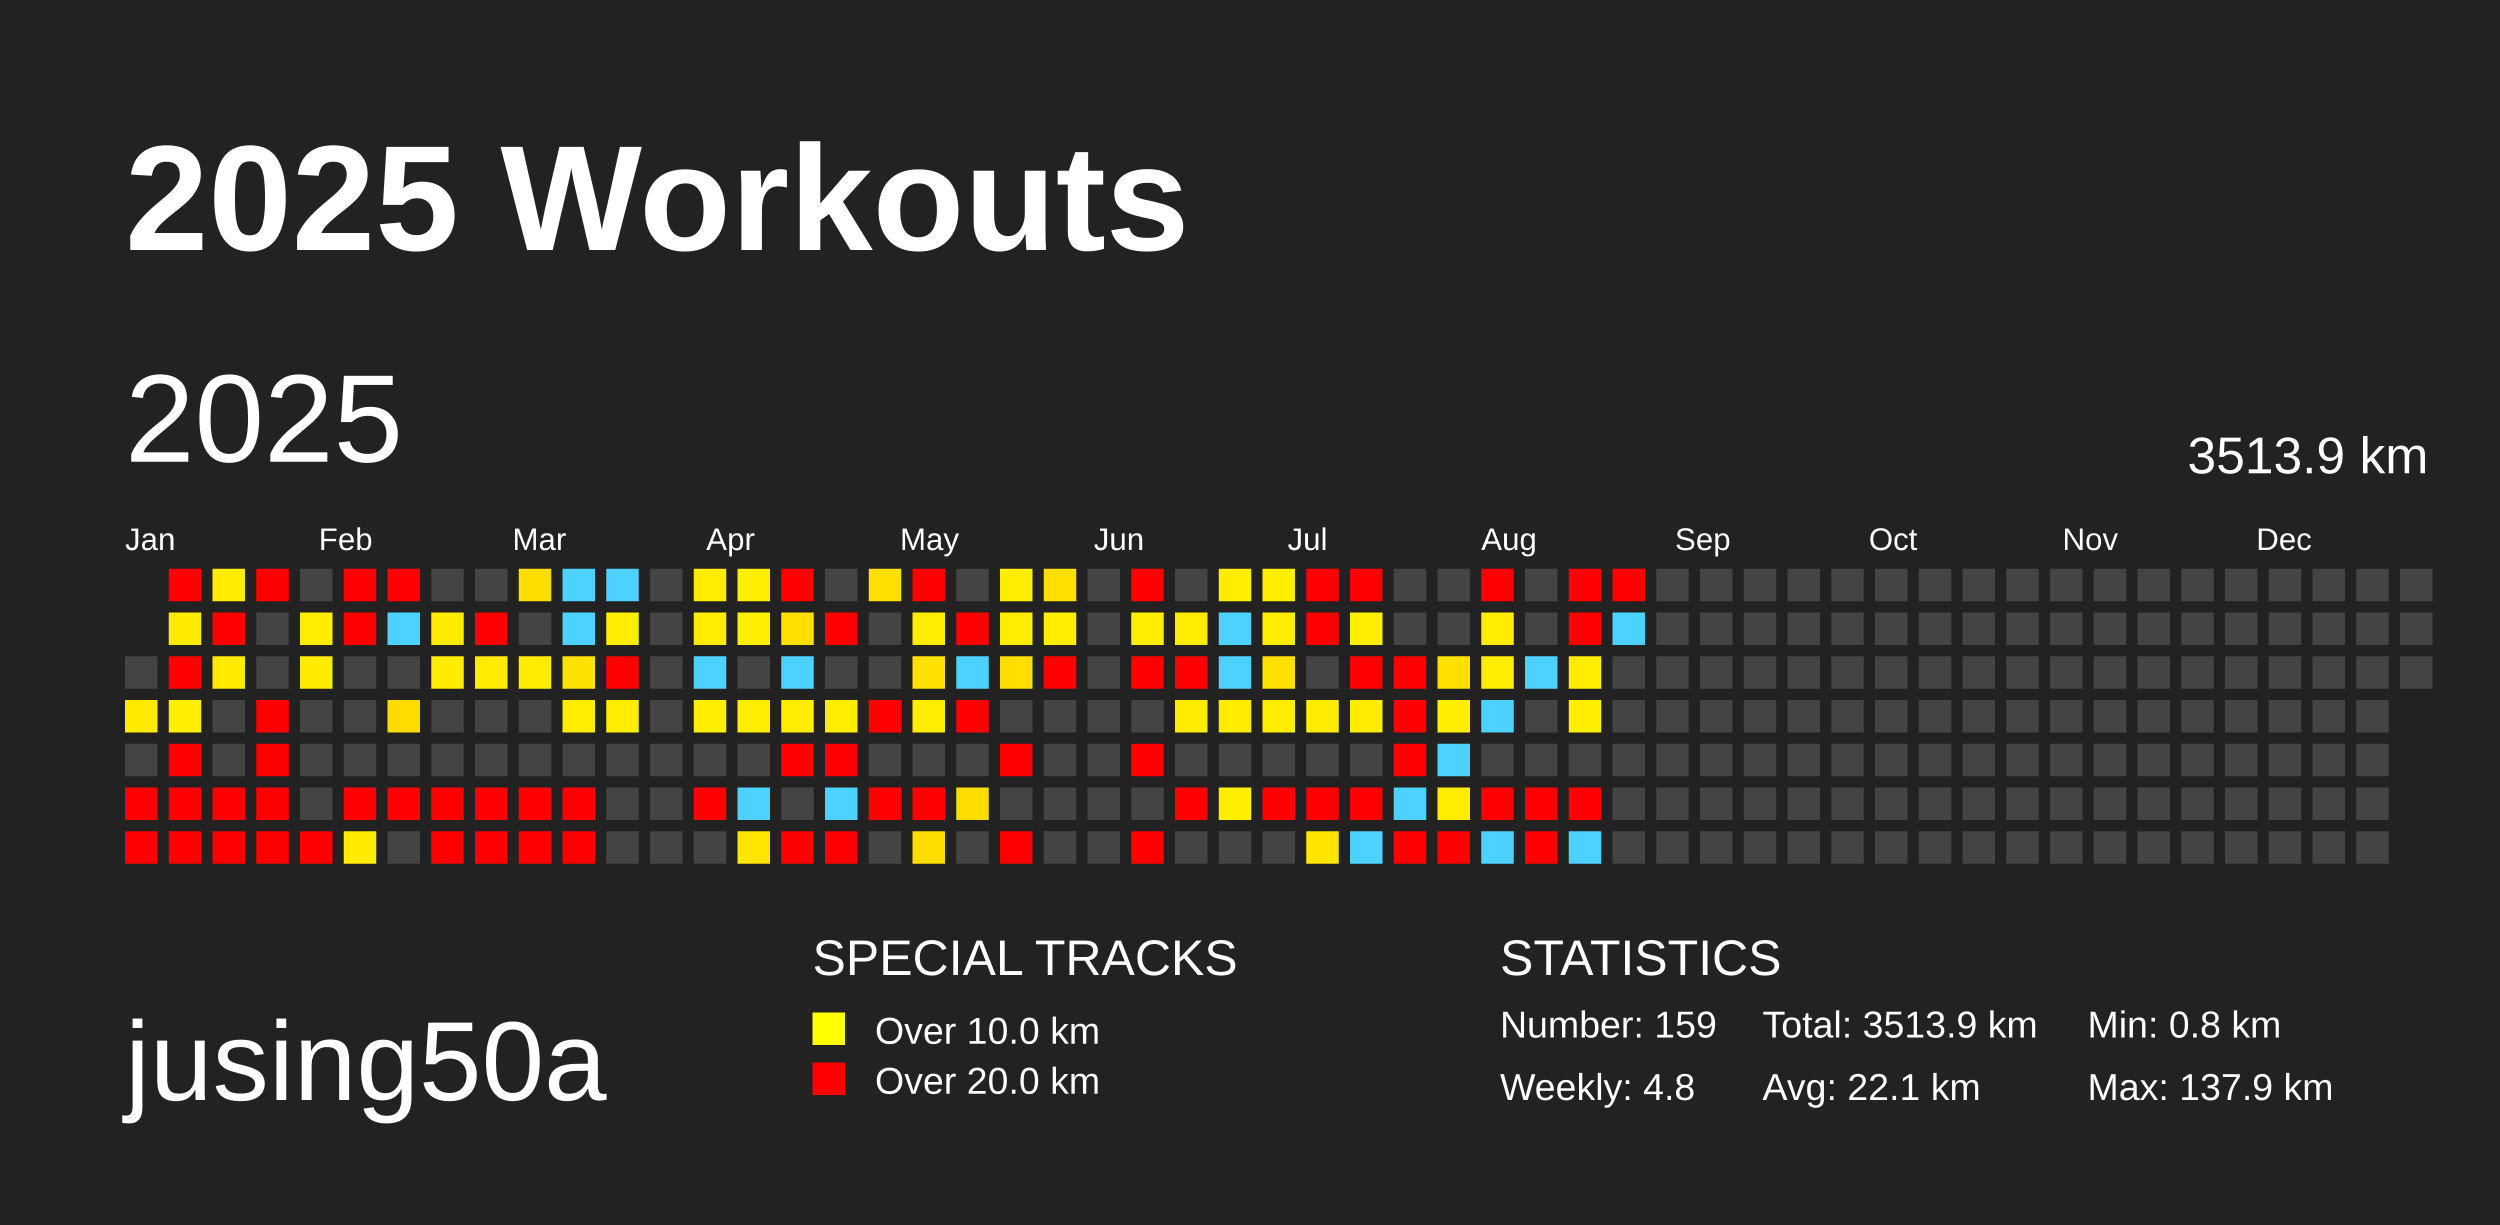
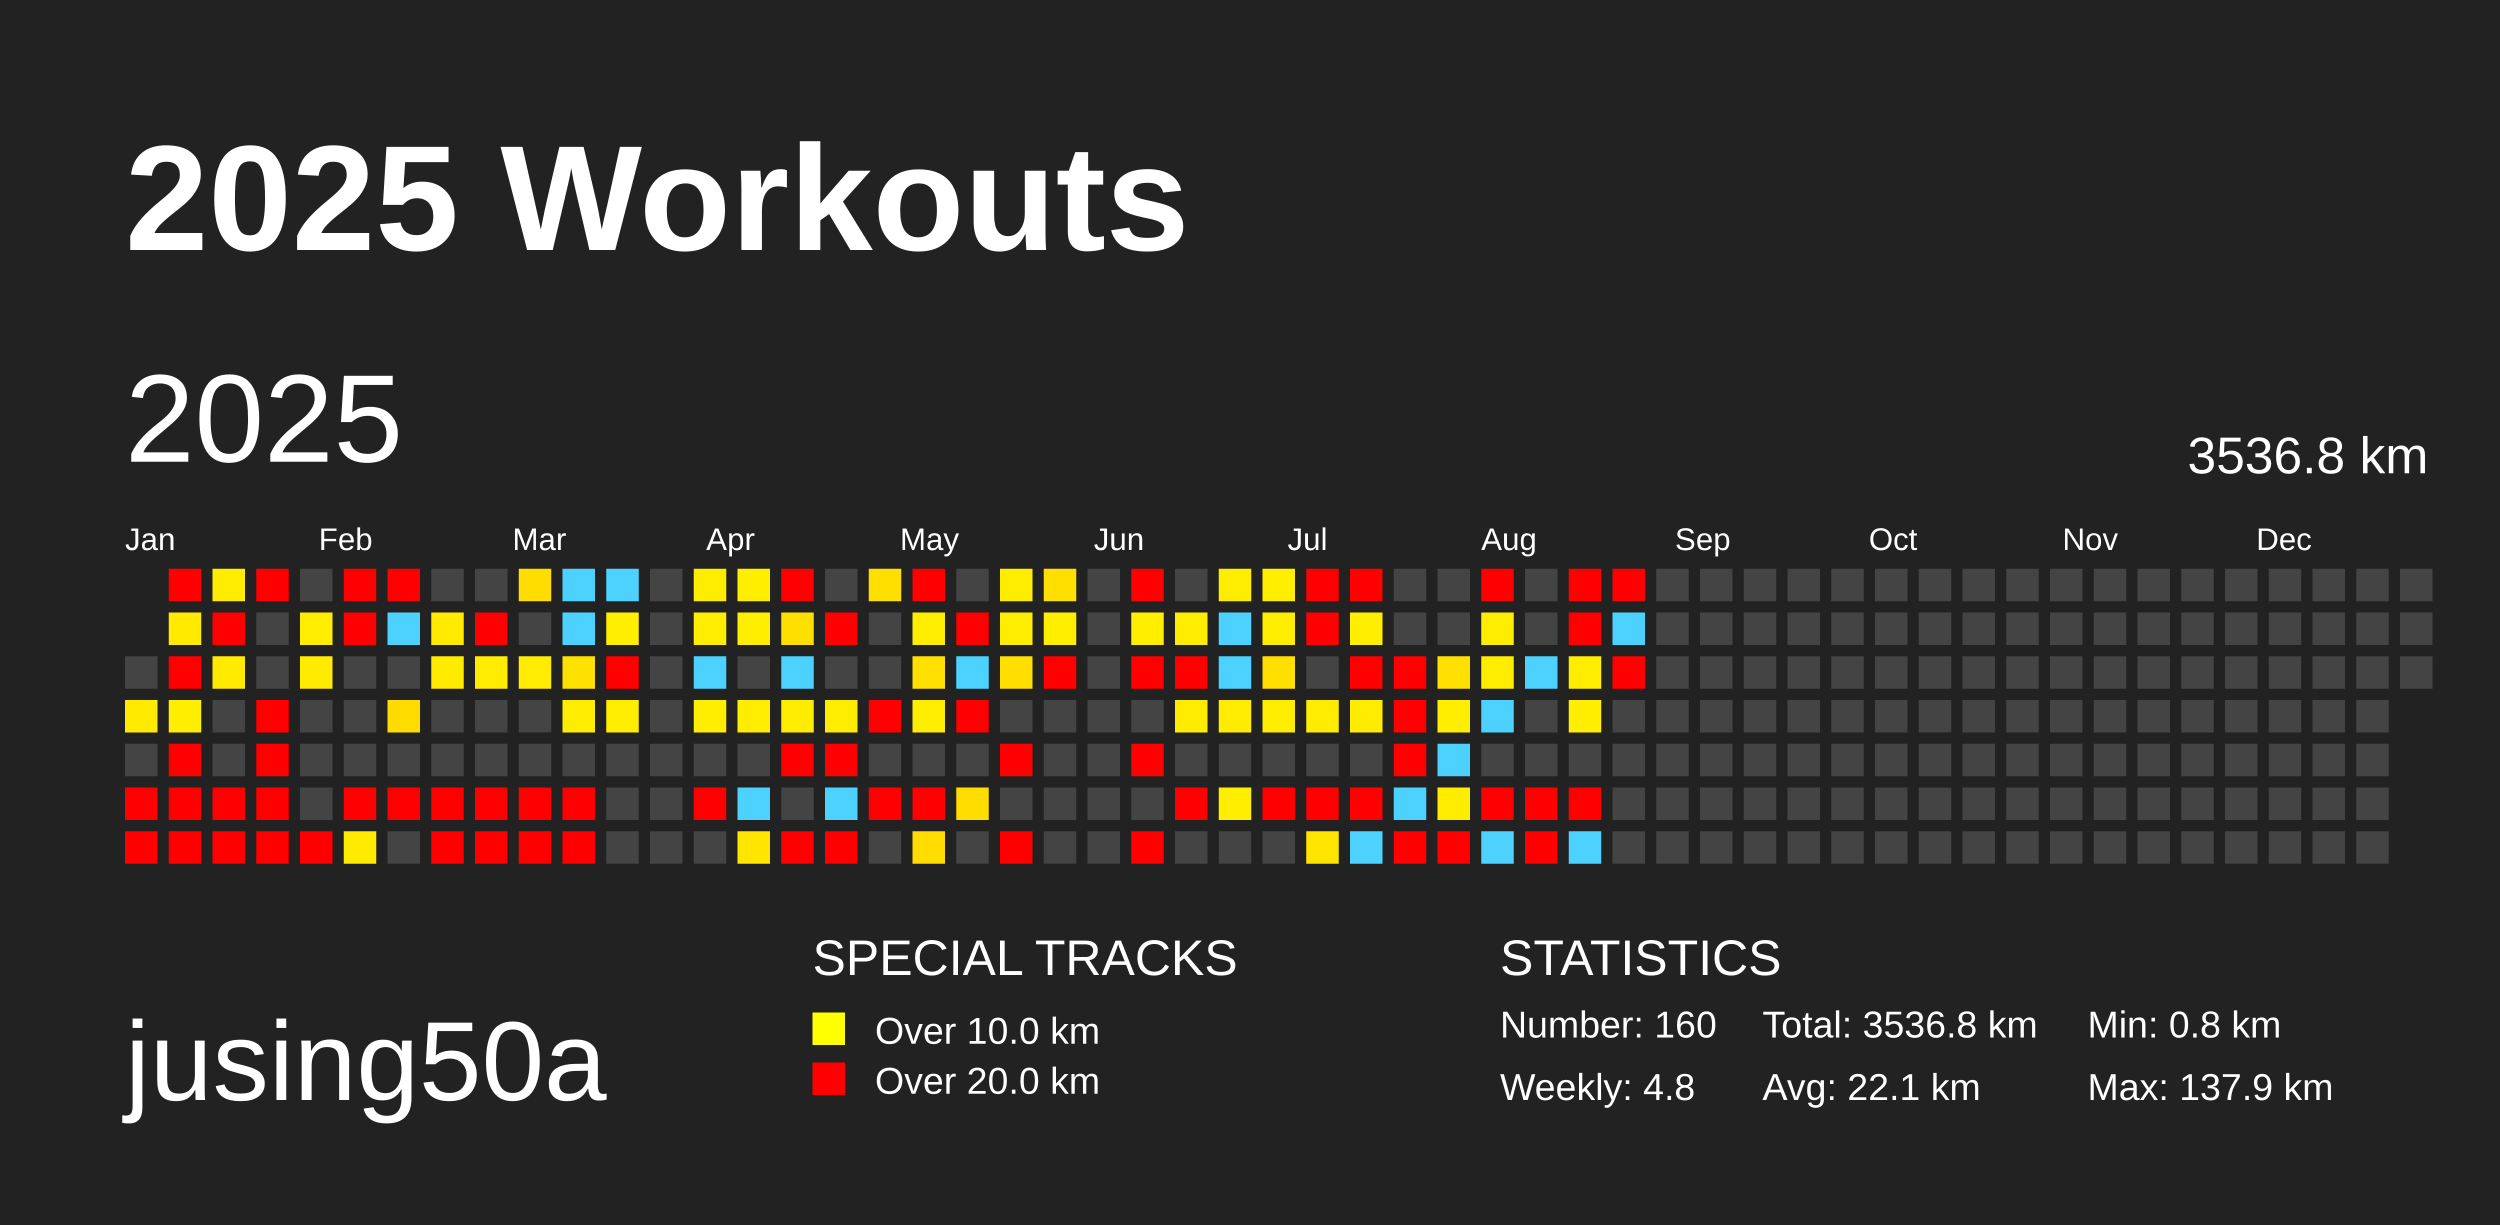
<svg xmlns="http://www.w3.org/2000/svg" baseProfile="full" height="98mm" version="1.1" viewBox="0,0,200,98" width="200mm">
  <defs />
  <rect fill="#222222" height="98" width="200" x="0" y="0" />
  <text fill="#FFFFFF" style="font-size:12px; font-family:Arial; font-weight:bold;" x="10" y="20">2025 Workouts</text>
  <text fill="#FFFFFF" style="font-size:9px; font-family:Arial" x="10" y="88">jusing50a</text>
  <text fill="#FFFFFF" style="font-size:4px; font-family:Arial" x="65" y="78">SPECIAL TRACKS</text>
  <rect fill="yellow" height="2.6" width="2.6" x="65" y="81" />
  <text fill="#FFFFFF" style="font-size:3px; font-family:Arial" x="70" y="83.5">Over 10.0 km</text>
  <rect fill="red" height="2.6" width="2.6" x="65" y="85" />
  <text fill="#FFFFFF" style="font-size:3px; font-family:Arial" x="70" y="87.5">Over 20.0 km</text>
  <text fill="#FFFFFF" style="font-size:4px; font-family:Arial" x="120" y="78">STATISTICS</text>
-   <text fill="#FFFFFF" style="font-size:3px; font-family:Arial" x="120" y="83">Number: 159</text>
+   <text fill="#FFFFFF" style="font-size:3px; font-family:Arial" x="120" y="83">Number: 160</text>
  <text fill="#FFFFFF" style="font-size:3px; font-family:Arial" x="120" y="88">Weekly: 4.8</text>
-   <text fill="#FFFFFF" style="font-size:3px; font-family:Arial" x="141" y="83">Total: 3513.9 km</text>
+   <text fill="#FFFFFF" style="font-size:3px; font-family:Arial" x="141" y="83">Total: 3536.8 km</text>
  <text fill="#FFFFFF" style="font-size:3px; font-family:Arial" x="141" y="88">Avg: 22.1 km</text>
  <text fill="#FFFFFF" style="font-size:3px; font-family:Arial" x="167" y="83">Min: 0.8 km</text>
  <text fill="#FFFFFF" style="font-size:3px; font-family:Arial" x="167" y="88">Max: 137.9 km</text>
  <text dominant-baseline="hanging" fill="#FFFFFF" style="font-size:10.0px; font-family:Arial;" x="10" y="30">2025</text>
-   <text dominant-baseline="hanging" fill="#FFFFFF" style="font-size:4.125px; font-family:Arial;" x="175" y="35">3513.9 km</text>
+   <text dominant-baseline="hanging" fill="#FFFFFF" style="font-size:4.125px; font-family:Arial;" x="175" y="35">3536.8 km</text>
  <text fill="#FFFFFF" style="font-size:2.5px; font-family:Arial" x="10.0" y="44">Jan</text>
  <text fill="#FFFFFF" style="font-size:2.5px; font-family:Arial" x="25.5" y="44">Feb</text>
  <text fill="#FFFFFF" style="font-size:2.5px; font-family:Arial" x="41.0" y="44">Mar</text>
  <text fill="#FFFFFF" style="font-size:2.5px; font-family:Arial" x="56.5" y="44">Apr</text>
  <text fill="#FFFFFF" style="font-size:2.5px; font-family:Arial" x="72.0" y="44">May</text>
  <text fill="#FFFFFF" style="font-size:2.5px; font-family:Arial" x="87.5" y="44">Jun</text>
  <text fill="#FFFFFF" style="font-size:2.5px; font-family:Arial" x="103.0" y="44">Jul</text>
  <text fill="#FFFFFF" style="font-size:2.5px; font-family:Arial" x="118.5" y="44">Aug</text>
  <text fill="#FFFFFF" style="font-size:2.5px; font-family:Arial" x="134.0" y="44">Sep</text>
  <text fill="#FFFFFF" style="font-size:2.5px; font-family:Arial" x="149.5" y="44">Oct</text>
  <text fill="#FFFFFF" style="font-size:2.5px; font-family:Arial" x="165.0" y="44">Nov</text>
  <text fill="#FFFFFF" style="font-size:2.5px; font-family:Arial" x="180.5" y="44">Dec</text>
  <rect fill="#444444" height="2.6" width="2.6" x="10.0" y="52.5" />
  <rect fill="#ffea00" height="2.6" width="2.6" x="10.0" y="56.0" />
  <rect fill="#444444" height="2.6" width="2.6" x="10.0" y="59.5" />
  <rect fill="red" height="2.6" width="2.6" x="10.0" y="63.0" />
  <rect fill="red" height="2.6" width="2.6" x="10.0" y="66.5" />
  <rect fill="red" height="2.6" width="2.6" x="13.5" y="45.5" />
  <rect fill="#ffea00" height="2.6" width="2.6" x="13.5" y="49.0" />
  <rect fill="red" height="2.6" width="2.6" x="13.5" y="52.5" />
  <rect fill="#ffee00" height="2.6" width="2.6" x="13.5" y="56.0" />
  <rect fill="red" height="2.6" width="2.6" x="13.5" y="59.5" />
  <rect fill="red" height="2.6" width="2.6" x="13.5" y="63.0" />
  <rect fill="red" height="2.6" width="2.6" x="13.5" y="66.5" />
  <rect fill="#ffec00" height="2.6" width="2.6" x="17.0" y="45.5" />
  <rect fill="red" height="2.6" width="2.6" x="17.0" y="49.0" />
  <rect fill="#ffea00" height="2.6" width="2.6" x="17.0" y="52.5" />
  <rect fill="#444444" height="2.6" width="2.6" x="17.0" y="56.0" />
  <rect fill="#444444" height="2.6" width="2.6" x="17.0" y="59.5" />
  <rect fill="red" height="2.6" width="2.6" x="17.0" y="63.0" />
  <rect fill="red" height="2.6" width="2.6" x="17.0" y="66.5" />
  <rect fill="red" height="2.6" width="2.6" x="20.5" y="45.5" />
  <rect fill="#444444" height="2.6" width="2.6" x="20.5" y="49.0" />
  <rect fill="#444444" height="2.6" width="2.6" x="20.5" y="52.5" />
  <rect fill="red" height="2.6" width="2.6" x="20.5" y="56.0" />
  <rect fill="red" height="2.6" width="2.6" x="20.5" y="59.5" />
  <rect fill="red" height="2.6" width="2.6" x="20.5" y="63.0" />
  <rect fill="red" height="2.6" width="2.6" x="20.5" y="66.5" />
  <rect fill="#444444" height="2.6" width="2.6" x="24.0" y="45.5" />
  <rect fill="#ffed00" height="2.6" width="2.6" x="24.0" y="49.0" />
  <rect fill="#ffeb00" height="2.6" width="2.6" x="24.0" y="52.5" />
  <rect fill="#444444" height="2.6" width="2.6" x="24.0" y="56.0" />
  <rect fill="#444444" height="2.6" width="2.6" x="24.0" y="59.5" />
  <rect fill="#444444" height="2.6" width="2.6" x="24.0" y="63.0" />
  <rect fill="red" height="2.6" width="2.6" x="24.0" y="66.5" />
  <rect fill="red" height="2.6" width="2.6" x="27.5" y="45.5" />
  <rect fill="red" height="2.6" width="2.6" x="27.5" y="49.0" />
  <rect fill="#444444" height="2.6" width="2.6" x="27.5" y="52.5" />
  <rect fill="#444444" height="2.6" width="2.6" x="27.5" y="56.0" />
  <rect fill="#444444" height="2.6" width="2.6" x="27.5" y="59.5" />
  <rect fill="red" height="2.6" width="2.6" x="27.5" y="63.0" />
  <rect fill="#ffeb00" height="2.6" width="2.6" x="27.5" y="66.5" />
  <rect fill="red" height="2.6" width="2.6" x="31.0" y="45.5" />
  <rect fill="#4dd2ff" height="2.6" width="2.6" x="31.0" y="49.0" />
  <rect fill="#444444" height="2.6" width="2.6" x="31.0" y="52.5" />
  <rect fill="#ffdb00" height="2.6" width="2.6" x="31.0" y="56.0" />
  <rect fill="#444444" height="2.6" width="2.6" x="31.0" y="59.5" />
  <rect fill="red" height="2.6" width="2.6" x="31.0" y="63.0" />
  <rect fill="#444444" height="2.6" width="2.6" x="31.0" y="66.5" />
  <rect fill="#444444" height="2.6" width="2.6" x="34.5" y="45.5" />
  <rect fill="#ffea00" height="2.6" width="2.6" x="34.5" y="49.0" />
  <rect fill="#ffeb00" height="2.6" width="2.6" x="34.5" y="52.5" />
  <rect fill="#444444" height="2.6" width="2.6" x="34.5" y="56.0" />
  <rect fill="#444444" height="2.6" width="2.6" x="34.5" y="59.5" />
  <rect fill="red" height="2.6" width="2.6" x="34.5" y="63.0" />
  <rect fill="red" height="2.6" width="2.6" x="34.5" y="66.5" />
  <rect fill="#444444" height="2.6" width="2.6" x="38.0" y="45.5" />
  <rect fill="red" height="2.6" width="2.6" x="38.0" y="49.0" />
  <rect fill="#ffec00" height="2.6" width="2.6" x="38.0" y="52.5" />
  <rect fill="#444444" height="2.6" width="2.6" x="38.0" y="56.0" />
  <rect fill="#444444" height="2.6" width="2.6" x="38.0" y="59.5" />
  <rect fill="red" height="2.6" width="2.6" x="38.0" y="63.0" />
  <rect fill="red" height="2.6" width="2.6" x="38.0" y="66.5" />
  <rect fill="#ffdd00" height="2.6" width="2.6" x="41.5" y="45.5" />
  <rect fill="#444444" height="2.6" width="2.6" x="41.5" y="49.0" />
  <rect fill="#ffec00" height="2.6" width="2.6" x="41.5" y="52.5" />
  <rect fill="#444444" height="2.6" width="2.6" x="41.5" y="56.0" />
  <rect fill="#444444" height="2.6" width="2.6" x="41.5" y="59.5" />
  <rect fill="red" height="2.6" width="2.6" x="41.5" y="63.0" />
  <rect fill="red" height="2.6" width="2.6" x="41.5" y="66.5" />
  <rect fill="#4dd2ff" height="2.6" width="2.6" x="45.0" y="45.5" />
  <rect fill="#4dd2ff" height="2.6" width="2.6" x="45.0" y="49.0" />
  <rect fill="#ffe100" height="2.6" width="2.6" x="45.0" y="52.5" />
  <rect fill="#ffed00" height="2.6" width="2.6" x="45.0" y="56.0" />
  <rect fill="#444444" height="2.6" width="2.6" x="45.0" y="59.5" />
  <rect fill="red" height="2.6" width="2.6" x="45.0" y="63.0" />
  <rect fill="red" height="2.6" width="2.6" x="45.0" y="66.5" />
  <rect fill="#4dd2ff" height="2.6" width="2.6" x="48.5" y="45.5" />
  <rect fill="#ffee00" height="2.6" width="2.6" x="48.5" y="49.0" />
  <rect fill="red" height="2.6" width="2.6" x="48.5" y="52.5" />
  <rect fill="#ffed00" height="2.6" width="2.6" x="48.5" y="56.0" />
  <rect fill="#444444" height="2.6" width="2.6" x="48.5" y="59.5" />
  <rect fill="#444444" height="2.6" width="2.6" x="48.5" y="63.0" />
  <rect fill="#444444" height="2.6" width="2.6" x="48.5" y="66.5" />
  <rect fill="#444444" height="2.6" width="2.6" x="52.0" y="45.5" />
  <rect fill="#444444" height="2.6" width="2.6" x="52.0" y="49.0" />
  <rect fill="#444444" height="2.6" width="2.6" x="52.0" y="52.5" />
  <rect fill="#444444" height="2.6" width="2.6" x="52.0" y="56.0" />
  <rect fill="#444444" height="2.6" width="2.6" x="52.0" y="59.5" />
  <rect fill="#444444" height="2.6" width="2.6" x="52.0" y="63.0" />
  <rect fill="#444444" height="2.6" width="2.6" x="52.0" y="66.5" />
  <rect fill="#ffed00" height="2.6" width="2.6" x="55.5" y="45.5" />
  <rect fill="#ffed00" height="2.6" width="2.6" x="55.5" y="49.0" />
  <rect fill="#4dd2ff" height="2.6" width="2.6" x="55.5" y="52.5" />
  <rect fill="#ffee00" height="2.6" width="2.6" x="55.5" y="56.0" />
  <rect fill="#444444" height="2.6" width="2.6" x="55.5" y="59.5" />
  <rect fill="red" height="2.6" width="2.6" x="55.5" y="63.0" />
  <rect fill="#444444" height="2.6" width="2.6" x="55.5" y="66.5" />
  <rect fill="#ffee00" height="2.6" width="2.6" x="59.0" y="45.5" />
  <rect fill="#ffee00" height="2.6" width="2.6" x="59.0" y="49.0" />
  <rect fill="#444444" height="2.6" width="2.6" x="59.0" y="52.5" />
  <rect fill="#ffed00" height="2.6" width="2.6" x="59.0" y="56.0" />
  <rect fill="#444444" height="2.6" width="2.6" x="59.0" y="59.5" />
  <rect fill="#4dd2ff" height="2.6" width="2.6" x="59.0" y="63.0" />
  <rect fill="#ffe500" height="2.6" width="2.6" x="59.0" y="66.5" />
  <rect fill="red" height="2.6" width="2.6" x="62.5" y="45.5" />
  <rect fill="#ffdf00" height="2.6" width="2.6" x="62.5" y="49.0" />
  <rect fill="#4dd2ff" height="2.6" width="2.6" x="62.5" y="52.5" />
  <rect fill="#ffed00" height="2.6" width="2.6" x="62.5" y="56.0" />
  <rect fill="red" height="2.6" width="2.6" x="62.5" y="59.5" />
  <rect fill="#444444" height="2.6" width="2.6" x="62.5" y="63.0" />
  <rect fill="red" height="2.6" width="2.6" x="62.5" y="66.5" />
  <rect fill="#444444" height="2.6" width="2.6" x="66.0" y="45.5" />
  <rect fill="red" height="2.6" width="2.6" x="66.0" y="49.0" />
  <rect fill="#444444" height="2.6" width="2.6" x="66.0" y="52.5" />
  <rect fill="#ffed00" height="2.6" width="2.6" x="66.0" y="56.0" />
  <rect fill="red" height="2.6" width="2.6" x="66.0" y="59.5" />
  <rect fill="#4dd2ff" height="2.6" width="2.6" x="66.0" y="63.0" />
  <rect fill="red" height="2.6" width="2.6" x="66.0" y="66.5" />
  <rect fill="#ffdf00" height="2.6" width="2.6" x="69.5" y="45.5" />
  <rect fill="#444444" height="2.6" width="2.6" x="69.5" y="49.0" />
  <rect fill="#444444" height="2.6" width="2.6" x="69.5" y="52.5" />
  <rect fill="red" height="2.6" width="2.6" x="69.5" y="56.0" />
  <rect fill="#444444" height="2.6" width="2.6" x="69.5" y="59.5" />
  <rect fill="red" height="2.6" width="2.6" x="69.5" y="63.0" />
  <rect fill="#444444" height="2.6" width="2.6" x="69.5" y="66.5" />
  <rect fill="red" height="2.6" width="2.6" x="73.0" y="45.5" />
  <rect fill="#ffed00" height="2.6" width="2.6" x="73.0" y="49.0" />
  <rect fill="#ffe000" height="2.6" width="2.6" x="73.0" y="52.5" />
  <rect fill="#ffed00" height="2.6" width="2.6" x="73.0" y="56.0" />
  <rect fill="#444444" height="2.6" width="2.6" x="73.0" y="59.5" />
  <rect fill="red" height="2.6" width="2.6" x="73.0" y="63.0" />
  <rect fill="#ffdd00" height="2.6" width="2.6" x="73.0" y="66.5" />
  <rect fill="#444444" height="2.6" width="2.6" x="76.5" y="45.5" />
  <rect fill="red" height="2.6" width="2.6" x="76.5" y="49.0" />
  <rect fill="#4dd2ff" height="2.6" width="2.6" x="76.5" y="52.5" />
  <rect fill="red" height="2.6" width="2.6" x="76.5" y="56.0" />
  <rect fill="#444444" height="2.6" width="2.6" x="76.5" y="59.5" />
  <rect fill="#ffdd00" height="2.6" width="2.6" x="76.5" y="63.0" />
  <rect fill="#444444" height="2.6" width="2.6" x="76.5" y="66.5" />
  <rect fill="#ffed00" height="2.6" width="2.6" x="80.0" y="45.5" />
  <rect fill="#ffed00" height="2.6" width="2.6" x="80.0" y="49.0" />
  <rect fill="#ffde00" height="2.6" width="2.6" x="80.0" y="52.5" />
  <rect fill="#444444" height="2.6" width="2.6" x="80.0" y="56.0" />
  <rect fill="red" height="2.6" width="2.6" x="80.0" y="59.5" />
  <rect fill="#444444" height="2.6" width="2.6" x="80.0" y="63.0" />
  <rect fill="red" height="2.6" width="2.6" x="80.0" y="66.5" />
  <rect fill="#ffdf00" height="2.6" width="2.6" x="83.5" y="45.5" />
  <rect fill="#ffee00" height="2.6" width="2.6" x="83.5" y="49.0" />
  <rect fill="red" height="2.6" width="2.6" x="83.5" y="52.5" />
  <rect fill="#444444" height="2.6" width="2.6" x="83.5" y="56.0" />
  <rect fill="#444444" height="2.6" width="2.6" x="83.5" y="59.5" />
  <rect fill="#444444" height="2.6" width="2.6" x="83.5" y="63.0" />
  <rect fill="#444444" height="2.6" width="2.6" x="83.5" y="66.5" />
  <rect fill="#444444" height="2.6" width="2.6" x="87.0" y="45.5" />
  <rect fill="#444444" height="2.6" width="2.6" x="87.0" y="49.0" />
  <rect fill="#444444" height="2.6" width="2.6" x="87.0" y="52.5" />
  <rect fill="#444444" height="2.6" width="2.6" x="87.0" y="56.0" />
  <rect fill="#444444" height="2.6" width="2.6" x="87.0" y="59.5" />
  <rect fill="#444444" height="2.6" width="2.6" x="87.0" y="63.0" />
  <rect fill="#444444" height="2.6" width="2.6" x="87.0" y="66.5" />
  <rect fill="red" height="2.6" width="2.6" x="90.5" y="45.5" />
  <rect fill="#ffee00" height="2.6" width="2.6" x="90.5" y="49.0" />
  <rect fill="red" height="2.6" width="2.6" x="90.5" y="52.5" />
  <rect fill="#444444" height="2.6" width="2.6" x="90.5" y="56.0" />
  <rect fill="red" height="2.6" width="2.6" x="90.5" y="59.5" />
  <rect fill="#444444" height="2.6" width="2.6" x="90.5" y="63.0" />
  <rect fill="red" height="2.6" width="2.6" x="90.5" y="66.5" />
  <rect fill="#444444" height="2.6" width="2.6" x="94.0" y="45.5" />
  <rect fill="#ffed00" height="2.6" width="2.6" x="94.0" y="49.0" />
  <rect fill="red" height="2.6" width="2.6" x="94.0" y="52.5" />
  <rect fill="#ffec00" height="2.6" width="2.6" x="94.0" y="56.0" />
  <rect fill="#444444" height="2.6" width="2.6" x="94.0" y="59.5" />
  <rect fill="red" height="2.6" width="2.6" x="94.0" y="63.0" />
  <rect fill="#444444" height="2.6" width="2.6" x="94.0" y="66.5" />
  <rect fill="#ffed00" height="2.6" width="2.6" x="97.5" y="45.5" />
  <rect fill="#4dd2ff" height="2.6" width="2.6" x="97.5" y="49.0" />
  <rect fill="#4dd2ff" height="2.6" width="2.6" x="97.5" y="52.5" />
  <rect fill="#ffec00" height="2.6" width="2.6" x="97.5" y="56.0" />
  <rect fill="#444444" height="2.6" width="2.6" x="97.5" y="59.5" />
  <rect fill="#ffee00" height="2.6" width="2.6" x="97.5" y="63.0" />
  <rect fill="#444444" height="2.6" width="2.6" x="97.5" y="66.5" />
  <rect fill="#ffee00" height="2.6" width="2.6" x="101.0" y="45.5" />
  <rect fill="#ffed00" height="2.6" width="2.6" x="101.0" y="49.0" />
  <rect fill="#ffdf00" height="2.6" width="2.6" x="101.0" y="52.5" />
  <rect fill="#ffed00" height="2.6" width="2.6" x="101.0" y="56.0" />
  <rect fill="#444444" height="2.6" width="2.6" x="101.0" y="59.5" />
  <rect fill="red" height="2.6" width="2.6" x="101.0" y="63.0" />
  <rect fill="#444444" height="2.6" width="2.6" x="101.0" y="66.5" />
  <rect fill="red" height="2.6" width="2.6" x="104.5" y="45.5" />
  <rect fill="red" height="2.6" width="2.6" x="104.5" y="49.0" />
  <rect fill="#444444" height="2.6" width="2.6" x="104.5" y="52.5" />
  <rect fill="#ffec00" height="2.6" width="2.6" x="104.5" y="56.0" />
  <rect fill="#444444" height="2.6" width="2.6" x="104.5" y="59.5" />
  <rect fill="red" height="2.6" width="2.6" x="104.5" y="63.0" />
  <rect fill="#ffe400" height="2.6" width="2.6" x="104.5" y="66.5" />
  <rect fill="red" height="2.6" width="2.6" x="108.0" y="45.5" />
  <rect fill="#ffee00" height="2.6" width="2.6" x="108.0" y="49.0" />
  <rect fill="red" height="2.6" width="2.6" x="108.0" y="52.5" />
  <rect fill="#ffec00" height="2.6" width="2.6" x="108.0" y="56.0" />
  <rect fill="#444444" height="2.6" width="2.6" x="108.0" y="59.5" />
  <rect fill="red" height="2.6" width="2.6" x="108.0" y="63.0" />
  <rect fill="#4dd2ff" height="2.6" width="2.6" x="108.0" y="66.5" />
  <rect fill="#444444" height="2.6" width="2.6" x="111.5" y="45.5" />
  <rect fill="#444444" height="2.6" width="2.6" x="111.5" y="49.0" />
  <rect fill="red" height="2.6" width="2.6" x="111.5" y="52.5" />
  <rect fill="red" height="2.6" width="2.6" x="111.5" y="56.0" />
  <rect fill="red" height="2.6" width="2.6" x="111.5" y="59.5" />
  <rect fill="#4dd2ff" height="2.6" width="2.6" x="111.5" y="63.0" />
  <rect fill="red" height="2.6" width="2.6" x="111.5" y="66.5" />
  <rect fill="#444444" height="2.6" width="2.6" x="115.0" y="45.5" />
  <rect fill="#444444" height="2.6" width="2.6" x="115.0" y="49.0" />
  <rect fill="#ffe000" height="2.6" width="2.6" x="115.0" y="52.5" />
  <rect fill="#ffee00" height="2.6" width="2.6" x="115.0" y="56.0" />
  <rect fill="#4dd2ff" height="2.6" width="2.6" x="115.0" y="59.5" />
  <rect fill="#ffed00" height="2.6" width="2.6" x="115.0" y="63.0" />
  <rect fill="red" height="2.6" width="2.6" x="115.0" y="66.5" />
  <rect fill="red" height="2.6" width="2.6" x="118.5" y="45.5" />
  <rect fill="#ffed00" height="2.6" width="2.6" x="118.5" y="49.0" />
  <rect fill="#ffed00" height="2.6" width="2.6" x="118.5" y="52.5" />
  <rect fill="#4dd2ff" height="2.6" width="2.6" x="118.5" y="56.0" />
  <rect fill="#444444" height="2.6" width="2.6" x="118.5" y="59.5" />
  <rect fill="red" height="2.6" width="2.6" x="118.5" y="63.0" />
  <rect fill="#4dd2ff" height="2.6" width="2.6" x="118.5" y="66.5" />
  <rect fill="#444444" height="2.6" width="2.6" x="122.0" y="45.5" />
  <rect fill="#444444" height="2.6" width="2.6" x="122.0" y="49.0" />
  <rect fill="#4dd2ff" height="2.6" width="2.6" x="122.0" y="52.5" />
  <rect fill="#444444" height="2.6" width="2.6" x="122.0" y="56.0" />
  <rect fill="#444444" height="2.6" width="2.6" x="122.0" y="59.5" />
  <rect fill="red" height="2.6" width="2.6" x="122.0" y="63.0" />
  <rect fill="red" height="2.6" width="2.6" x="122.0" y="66.5" />
  <rect fill="red" height="2.6" width="2.6" x="125.5" y="45.5" />
  <rect fill="red" height="2.6" width="2.6" x="125.5" y="49.0" />
  <rect fill="#ffed00" height="2.6" width="2.6" x="125.5" y="52.5" />
  <rect fill="#ffee00" height="2.6" width="2.6" x="125.5" y="56.0" />
  <rect fill="#444444" height="2.6" width="2.6" x="125.5" y="59.5" />
  <rect fill="red" height="2.6" width="2.6" x="125.5" y="63.0" />
  <rect fill="#4dd2ff" height="2.6" width="2.6" x="125.5" y="66.5" />
  <rect fill="red" height="2.6" width="2.6" x="129.0" y="45.5" />
  <rect fill="#4dd2ff" height="2.6" width="2.6" x="129.0" y="49.0" />
-   <rect fill="#444444" height="2.6" width="2.6" x="129.0" y="52.5" />
+   <rect fill="red" height="2.6" width="2.6" x="129.0" y="52.5" />
  <rect fill="#444444" height="2.6" width="2.6" x="129.0" y="56.0" />
  <rect fill="#444444" height="2.6" width="2.6" x="129.0" y="59.5" />
  <rect fill="#444444" height="2.6" width="2.6" x="129.0" y="63.0" />
  <rect fill="#444444" height="2.6" width="2.6" x="129.0" y="66.5" />
  <rect fill="#444444" height="2.6" width="2.6" x="132.5" y="45.5" />
  <rect fill="#444444" height="2.6" width="2.6" x="132.5" y="49.0" />
  <rect fill="#444444" height="2.6" width="2.6" x="132.5" y="52.5" />
  <rect fill="#444444" height="2.6" width="2.6" x="132.5" y="56.0" />
  <rect fill="#444444" height="2.6" width="2.6" x="132.5" y="59.5" />
  <rect fill="#444444" height="2.6" width="2.6" x="132.5" y="63.0" />
  <rect fill="#444444" height="2.6" width="2.6" x="132.5" y="66.5" />
  <rect fill="#444444" height="2.6" width="2.6" x="136.0" y="45.5" />
  <rect fill="#444444" height="2.6" width="2.6" x="136.0" y="49.0" />
  <rect fill="#444444" height="2.6" width="2.6" x="136.0" y="52.5" />
  <rect fill="#444444" height="2.6" width="2.6" x="136.0" y="56.0" />
  <rect fill="#444444" height="2.6" width="2.6" x="136.0" y="59.5" />
  <rect fill="#444444" height="2.6" width="2.6" x="136.0" y="63.0" />
  <rect fill="#444444" height="2.6" width="2.6" x="136.0" y="66.5" />
  <rect fill="#444444" height="2.6" width="2.6" x="139.5" y="45.5" />
  <rect fill="#444444" height="2.6" width="2.6" x="139.5" y="49.0" />
  <rect fill="#444444" height="2.6" width="2.6" x="139.5" y="52.5" />
  <rect fill="#444444" height="2.6" width="2.6" x="139.5" y="56.0" />
  <rect fill="#444444" height="2.6" width="2.6" x="139.5" y="59.5" />
  <rect fill="#444444" height="2.6" width="2.6" x="139.5" y="63.0" />
  <rect fill="#444444" height="2.6" width="2.6" x="139.5" y="66.5" />
  <rect fill="#444444" height="2.6" width="2.6" x="143.0" y="45.5" />
  <rect fill="#444444" height="2.6" width="2.6" x="143.0" y="49.0" />
  <rect fill="#444444" height="2.6" width="2.6" x="143.0" y="52.5" />
  <rect fill="#444444" height="2.6" width="2.6" x="143.0" y="56.0" />
  <rect fill="#444444" height="2.6" width="2.6" x="143.0" y="59.5" />
  <rect fill="#444444" height="2.6" width="2.6" x="143.0" y="63.0" />
  <rect fill="#444444" height="2.6" width="2.6" x="143.0" y="66.5" />
  <rect fill="#444444" height="2.6" width="2.6" x="146.5" y="45.5" />
  <rect fill="#444444" height="2.6" width="2.6" x="146.5" y="49.0" />
  <rect fill="#444444" height="2.6" width="2.6" x="146.5" y="52.5" />
  <rect fill="#444444" height="2.6" width="2.6" x="146.5" y="56.0" />
  <rect fill="#444444" height="2.6" width="2.6" x="146.5" y="59.5" />
  <rect fill="#444444" height="2.6" width="2.6" x="146.5" y="63.0" />
  <rect fill="#444444" height="2.6" width="2.6" x="146.5" y="66.5" />
  <rect fill="#444444" height="2.6" width="2.6" x="150.0" y="45.5" />
  <rect fill="#444444" height="2.6" width="2.6" x="150.0" y="49.0" />
  <rect fill="#444444" height="2.6" width="2.6" x="150.0" y="52.5" />
  <rect fill="#444444" height="2.6" width="2.6" x="150.0" y="56.0" />
  <rect fill="#444444" height="2.6" width="2.6" x="150.0" y="59.5" />
  <rect fill="#444444" height="2.6" width="2.6" x="150.0" y="63.0" />
  <rect fill="#444444" height="2.6" width="2.6" x="150.0" y="66.5" />
  <rect fill="#444444" height="2.6" width="2.6" x="153.5" y="45.5" />
  <rect fill="#444444" height="2.6" width="2.6" x="153.5" y="49.0" />
  <rect fill="#444444" height="2.6" width="2.6" x="153.5" y="52.5" />
  <rect fill="#444444" height="2.6" width="2.6" x="153.5" y="56.0" />
  <rect fill="#444444" height="2.6" width="2.6" x="153.5" y="59.5" />
  <rect fill="#444444" height="2.6" width="2.6" x="153.5" y="63.0" />
  <rect fill="#444444" height="2.6" width="2.6" x="153.5" y="66.5" />
  <rect fill="#444444" height="2.6" width="2.6" x="157.0" y="45.5" />
  <rect fill="#444444" height="2.6" width="2.6" x="157.0" y="49.0" />
  <rect fill="#444444" height="2.6" width="2.6" x="157.0" y="52.5" />
  <rect fill="#444444" height="2.6" width="2.6" x="157.0" y="56.0" />
  <rect fill="#444444" height="2.6" width="2.6" x="157.0" y="59.5" />
  <rect fill="#444444" height="2.6" width="2.6" x="157.0" y="63.0" />
  <rect fill="#444444" height="2.6" width="2.6" x="157.0" y="66.5" />
  <rect fill="#444444" height="2.6" width="2.6" x="160.5" y="45.5" />
  <rect fill="#444444" height="2.6" width="2.6" x="160.5" y="49.0" />
  <rect fill="#444444" height="2.6" width="2.6" x="160.5" y="52.5" />
  <rect fill="#444444" height="2.6" width="2.6" x="160.5" y="56.0" />
  <rect fill="#444444" height="2.6" width="2.6" x="160.5" y="59.5" />
  <rect fill="#444444" height="2.6" width="2.6" x="160.5" y="63.0" />
  <rect fill="#444444" height="2.6" width="2.6" x="160.5" y="66.5" />
  <rect fill="#444444" height="2.6" width="2.6" x="164.0" y="45.5" />
  <rect fill="#444444" height="2.6" width="2.6" x="164.0" y="49.0" />
  <rect fill="#444444" height="2.6" width="2.6" x="164.0" y="52.5" />
  <rect fill="#444444" height="2.6" width="2.6" x="164.0" y="56.0" />
  <rect fill="#444444" height="2.6" width="2.6" x="164.0" y="59.5" />
  <rect fill="#444444" height="2.6" width="2.6" x="164.0" y="63.0" />
  <rect fill="#444444" height="2.6" width="2.6" x="164.0" y="66.5" />
  <rect fill="#444444" height="2.6" width="2.6" x="167.5" y="45.5" />
  <rect fill="#444444" height="2.6" width="2.6" x="167.5" y="49.0" />
  <rect fill="#444444" height="2.6" width="2.6" x="167.5" y="52.5" />
  <rect fill="#444444" height="2.6" width="2.6" x="167.5" y="56.0" />
  <rect fill="#444444" height="2.6" width="2.6" x="167.5" y="59.5" />
  <rect fill="#444444" height="2.6" width="2.6" x="167.5" y="63.0" />
  <rect fill="#444444" height="2.6" width="2.6" x="167.5" y="66.5" />
  <rect fill="#444444" height="2.6" width="2.6" x="171.0" y="45.5" />
  <rect fill="#444444" height="2.6" width="2.6" x="171.0" y="49.0" />
  <rect fill="#444444" height="2.6" width="2.6" x="171.0" y="52.5" />
  <rect fill="#444444" height="2.6" width="2.6" x="171.0" y="56.0" />
  <rect fill="#444444" height="2.6" width="2.6" x="171.0" y="59.5" />
  <rect fill="#444444" height="2.6" width="2.6" x="171.0" y="63.0" />
  <rect fill="#444444" height="2.6" width="2.6" x="171.0" y="66.5" />
  <rect fill="#444444" height="2.6" width="2.6" x="174.5" y="45.5" />
  <rect fill="#444444" height="2.6" width="2.6" x="174.5" y="49.0" />
  <rect fill="#444444" height="2.6" width="2.6" x="174.5" y="52.5" />
  <rect fill="#444444" height="2.6" width="2.6" x="174.5" y="56.0" />
  <rect fill="#444444" height="2.6" width="2.6" x="174.5" y="59.5" />
  <rect fill="#444444" height="2.6" width="2.6" x="174.5" y="63.0" />
  <rect fill="#444444" height="2.6" width="2.6" x="174.5" y="66.5" />
  <rect fill="#444444" height="2.6" width="2.6" x="178.0" y="45.5" />
  <rect fill="#444444" height="2.6" width="2.6" x="178.0" y="49.0" />
  <rect fill="#444444" height="2.6" width="2.6" x="178.0" y="52.5" />
  <rect fill="#444444" height="2.6" width="2.6" x="178.0" y="56.0" />
  <rect fill="#444444" height="2.6" width="2.6" x="178.0" y="59.5" />
  <rect fill="#444444" height="2.6" width="2.6" x="178.0" y="63.0" />
  <rect fill="#444444" height="2.6" width="2.6" x="178.0" y="66.5" />
  <rect fill="#444444" height="2.6" width="2.6" x="181.5" y="45.5" />
  <rect fill="#444444" height="2.6" width="2.6" x="181.5" y="49.0" />
  <rect fill="#444444" height="2.6" width="2.6" x="181.5" y="52.5" />
  <rect fill="#444444" height="2.6" width="2.6" x="181.5" y="56.0" />
  <rect fill="#444444" height="2.6" width="2.6" x="181.5" y="59.5" />
  <rect fill="#444444" height="2.6" width="2.6" x="181.5" y="63.0" />
  <rect fill="#444444" height="2.6" width="2.6" x="181.5" y="66.5" />
  <rect fill="#444444" height="2.6" width="2.6" x="185.0" y="45.5" />
  <rect fill="#444444" height="2.6" width="2.6" x="185.0" y="49.0" />
  <rect fill="#444444" height="2.6" width="2.6" x="185.0" y="52.5" />
  <rect fill="#444444" height="2.6" width="2.6" x="185.0" y="56.0" />
  <rect fill="#444444" height="2.6" width="2.6" x="185.0" y="59.5" />
  <rect fill="#444444" height="2.6" width="2.6" x="185.0" y="63.0" />
  <rect fill="#444444" height="2.6" width="2.6" x="185.0" y="66.5" />
  <rect fill="#444444" height="2.6" width="2.6" x="188.5" y="45.5" />
  <rect fill="#444444" height="2.6" width="2.6" x="188.5" y="49.0" />
  <rect fill="#444444" height="2.6" width="2.6" x="188.5" y="52.5" />
  <rect fill="#444444" height="2.6" width="2.6" x="188.5" y="56.0" />
  <rect fill="#444444" height="2.6" width="2.6" x="188.5" y="59.5" />
  <rect fill="#444444" height="2.6" width="2.6" x="188.5" y="63.0" />
  <rect fill="#444444" height="2.6" width="2.6" x="188.5" y="66.5" />
  <rect fill="#444444" height="2.6" width="2.6" x="192.0" y="45.5" />
  <rect fill="#444444" height="2.6" width="2.6" x="192.0" y="49.0" />
  <rect fill="#444444" height="2.6" width="2.6" x="192.0" y="52.5" />
</svg>
